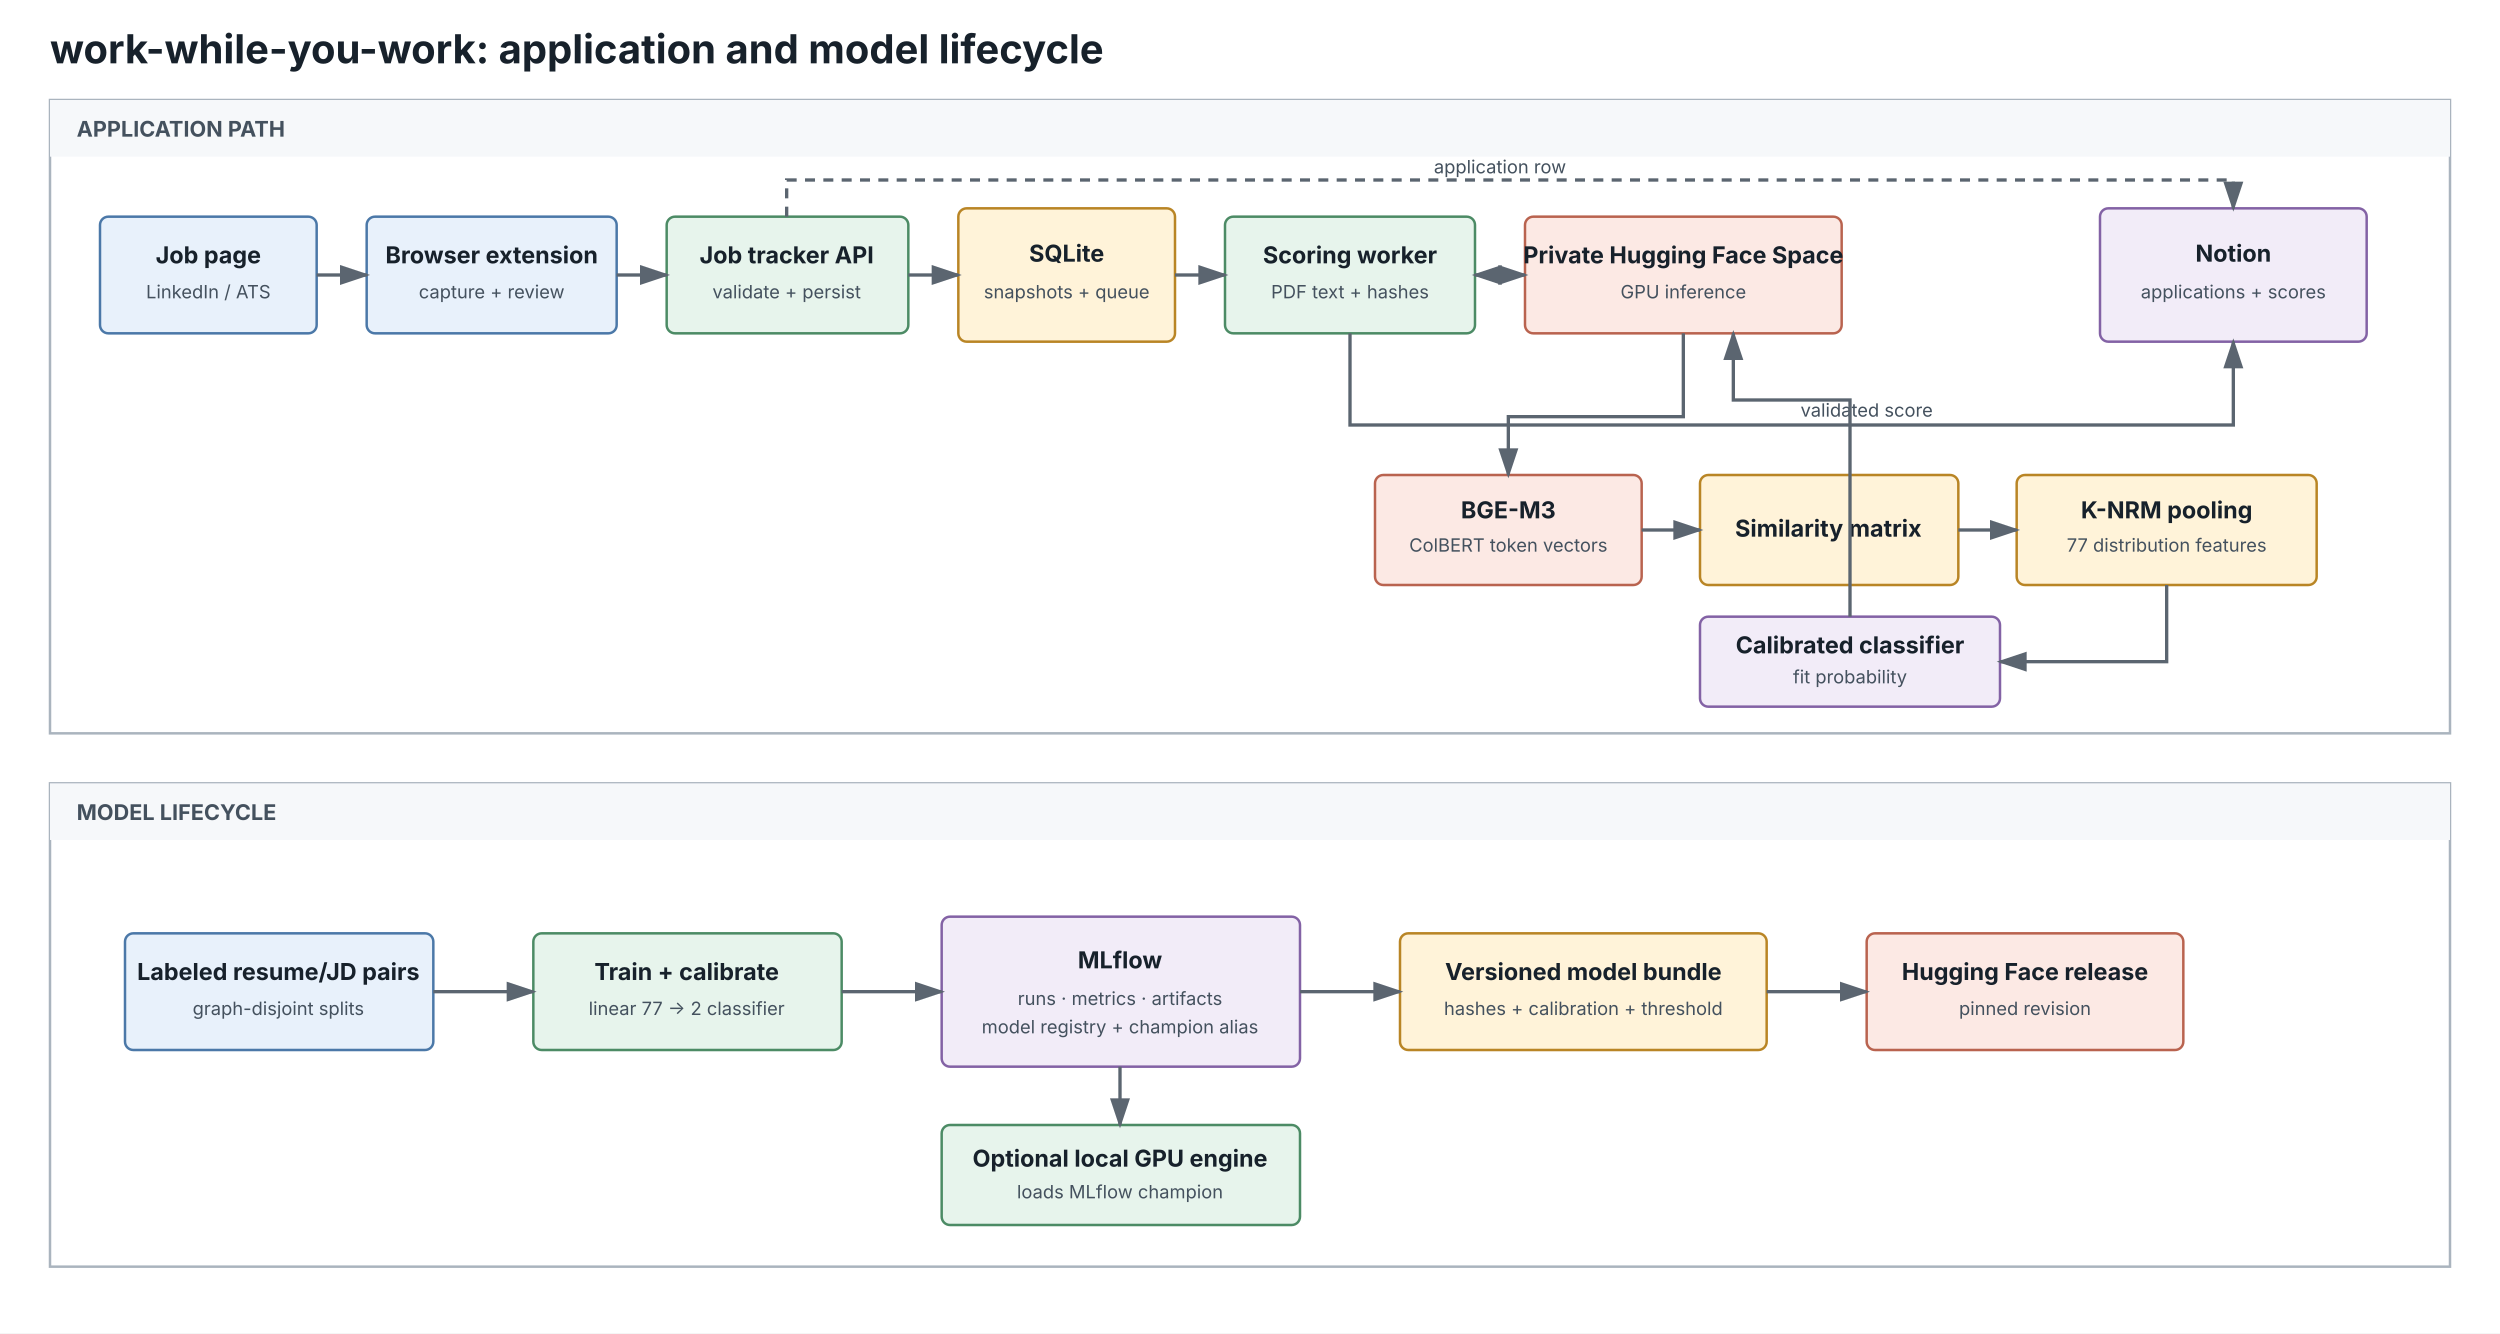
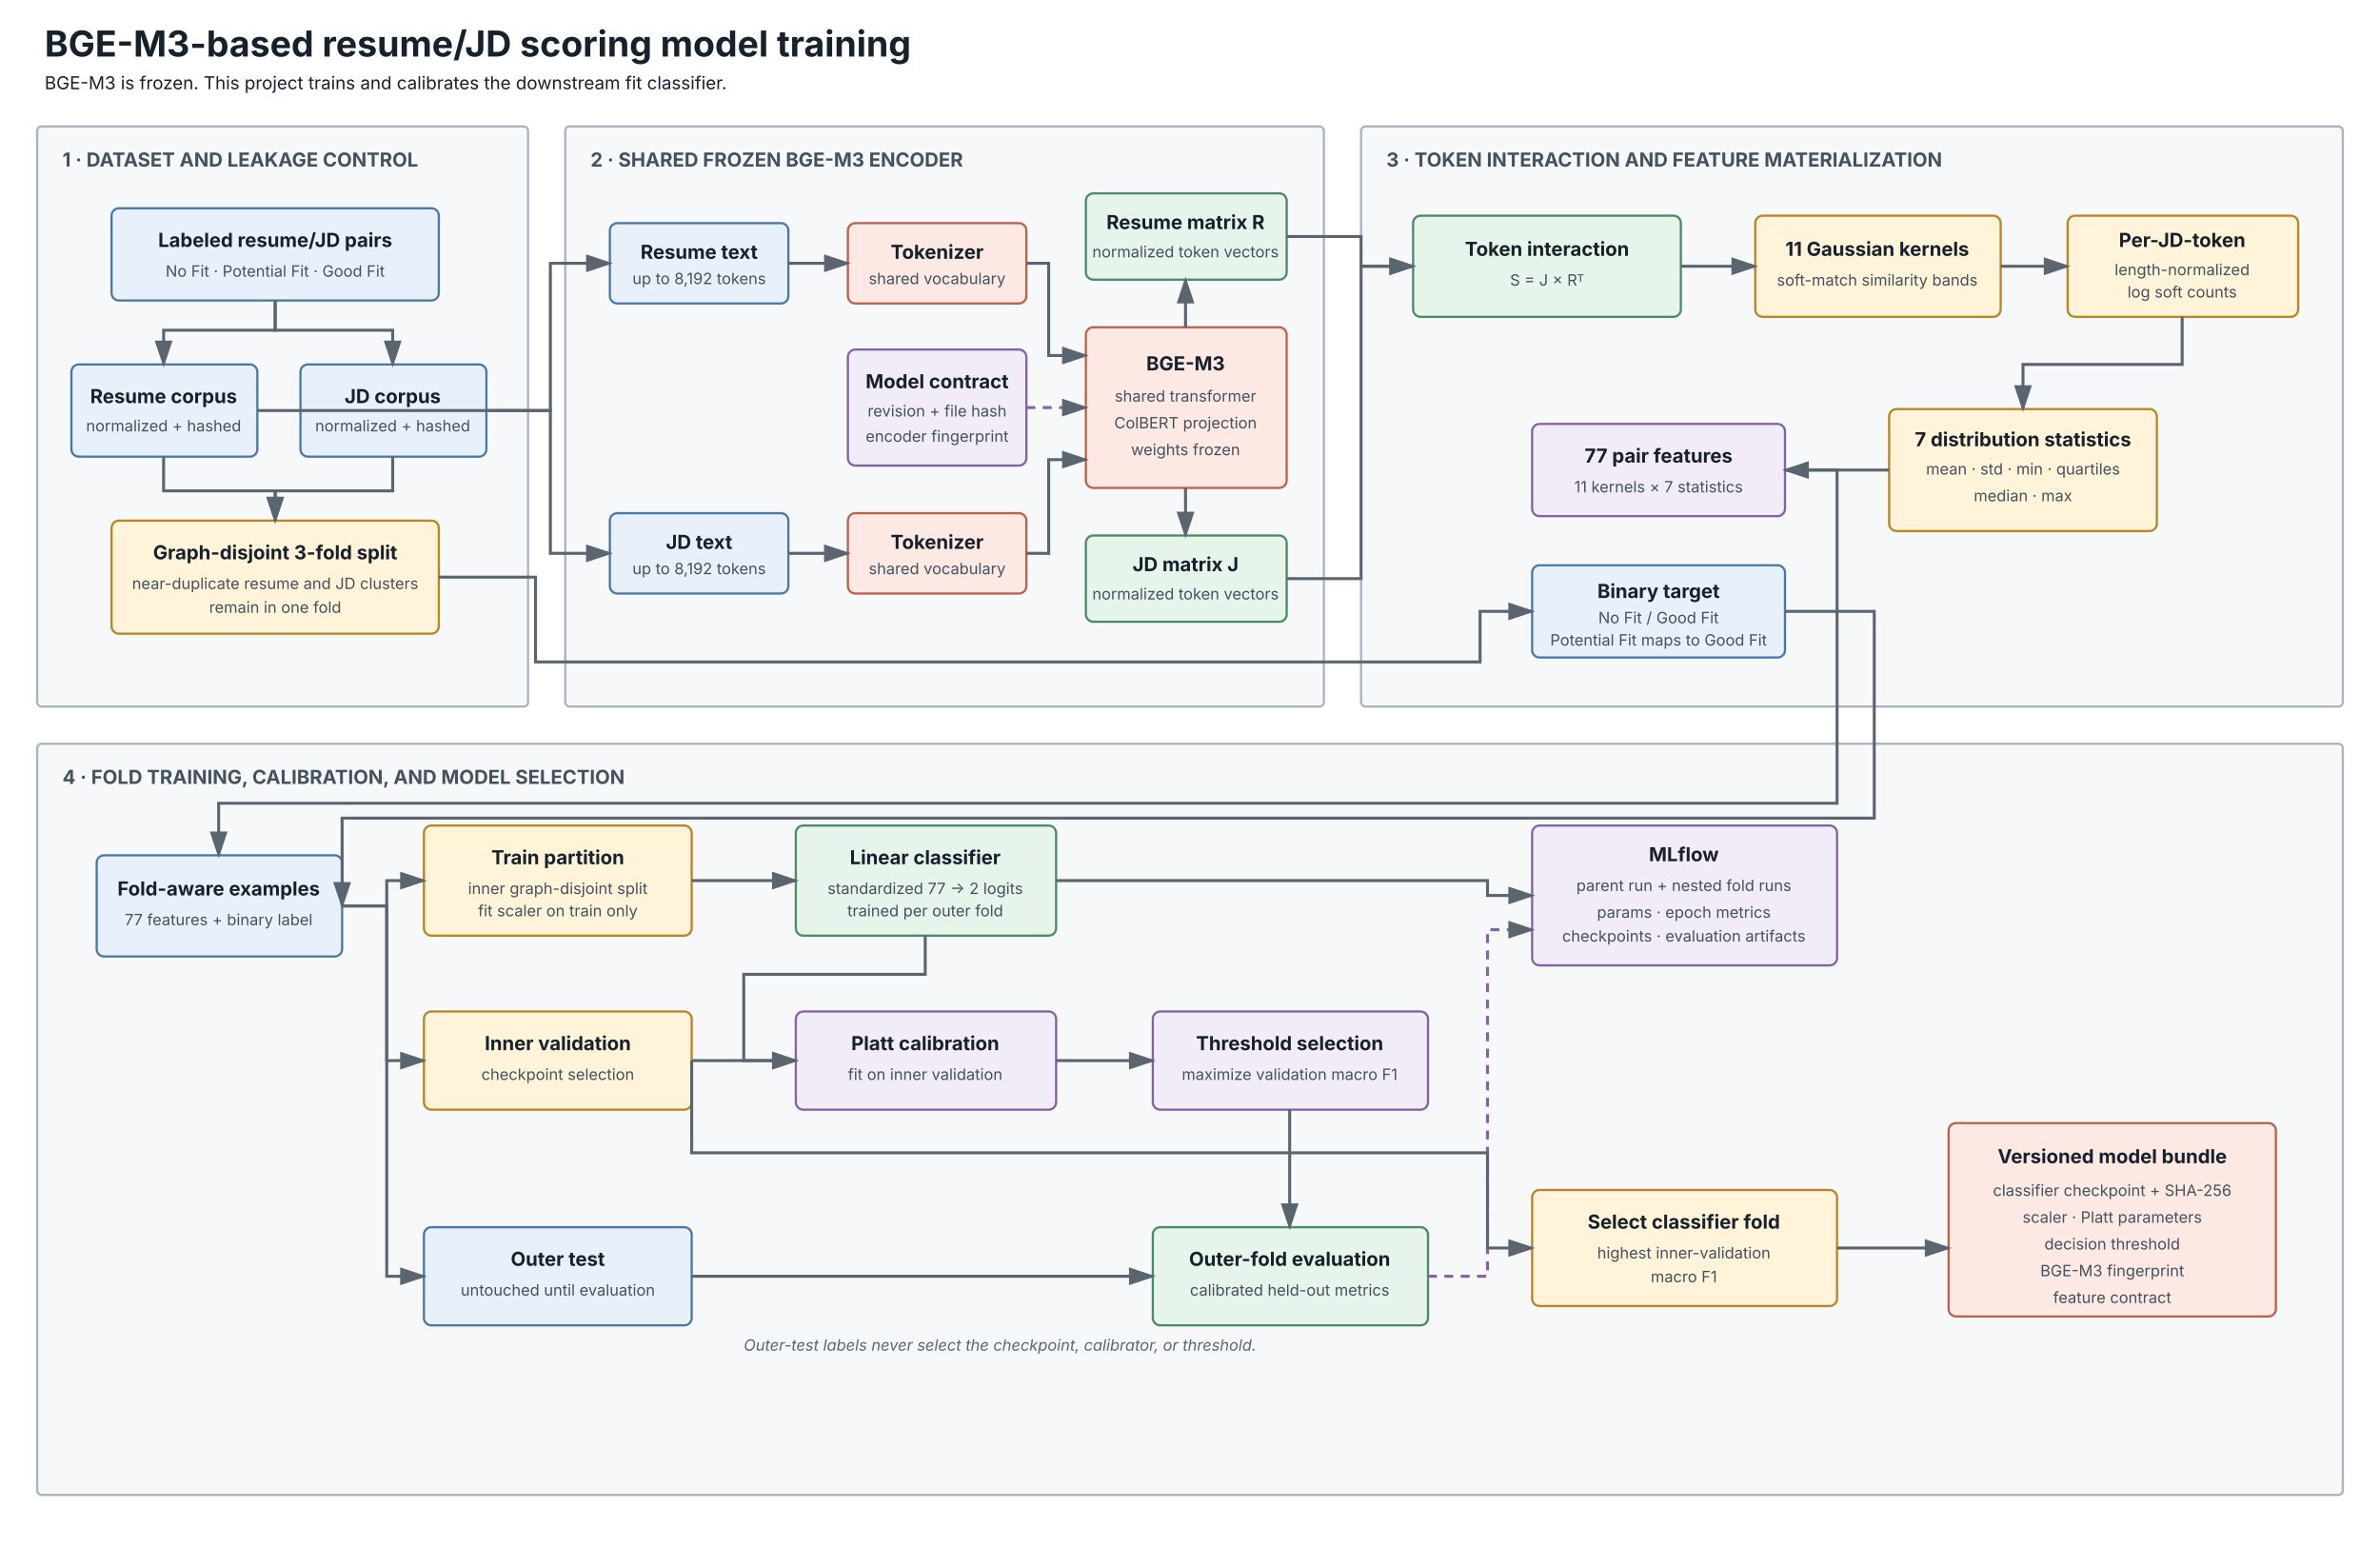
- <svg xmlns="http://www.w3.org/2000/svg" width="1500" height="800" viewBox="0 0 1500 800" role="img" aria-labelledby="title desc">
+ <svg xmlns="http://www.w3.org/2000/svg" width="1600" height="1040" viewBox="0 0 1600 1040" role="img" aria-labelledby="title desc">
  <defs>
-     <marker id="arrow" markerWidth="10" markerHeight="10" refX="8" refY="3" orient="auto-start-reverse" markerUnits="strokeWidth">
+     <marker id="arrow" markerWidth="10" markerHeight="10" refX="8" refY="3" orient="auto" markerUnits="strokeWidth">
      <path d="M0,0 L0,6 L9,3 z" fill="#5b6570" />
    </marker>
    <style>
-       text{font-family:Inter,Arial,sans-serif;fill:#17212b} .lane{fill:#fff;stroke:#aab4be;stroke-width:1.5}.lanehead{fill:#f6f8fa}.label{font-size:13px;font-weight:700;fill:#44515e}.node{stroke-width:1.5}.main{font-size:14px;font-weight:700}.sub{font-size:11px;fill:#44515e}.edge{fill:none;stroke:#5b6570;stroke-width:2;marker-end:url(#arrow)}
+       text{font-family:Inter,Arial,sans-serif;fill:#17212b}.section{fill:#f6f8fa;stroke:#aab4be;stroke-width:1.5}.section-title{font-size:13px;font-weight:700;fill:#44515e}.node{stroke-width:1.5}.main{font-size:13px;font-weight:700}.sub{font-size:10.5px;fill:#44515e}.edge{fill:none;stroke:#5b6570;stroke-width:2;marker-end:url(#arrow)}.support{fill:none;stroke:#8362a5;stroke-width:2;stroke-dasharray:6 5;marker-end:url(#arrow)}.note{font-size:10.5px;fill:#596674;font-style:italic}
    </style>
  </defs>
-   <rect width="1500" height="800" fill="#fff" />
-   <text x="30" y="38" font-size="24" font-weight="700">work-while-you-work: application and model lifecycle</text>
-   <rect class="lane" x="30" y="60" width="1440" height="380" />
-   <rect class="lanehead" x="30" y="60" width="1440" height="34" />
-   <text class="label" x="46" y="82">APPLICATION PATH</text>
+   <rect width="1600" height="1040" fill="#fff" />
+   <text x="30" y="38" font-size="24" font-weight="700">BGE-M3-based resume/JD scoring model training</text>
+   <text x="30" y="60" font-size="12" fill="#596674">BGE-M3 is frozen. This project trains and calibrates the downstream fit classifier.</text>
+   <rect class="section" x="25" y="85" width="330" height="390" rx="3" />
+   <text class="section-title" x="42" y="112">1 · DATASET AND LEAKAGE CONTROL</text>
  <g text-anchor="middle">
-     <rect class="node" x="60" y="130" width="130" height="70" rx="5" fill="#e8f1fb" stroke="#4b78a8" />
-     <text class="main" x="125" y="158">Job page</text>
-     <text class="sub" x="125" y="179">LinkedIn / ATS</text>
-     <rect class="node" x="220" y="130" width="150" height="70" rx="5" fill="#e8f1fb" stroke="#4b78a8" />
-     <text class="main" x="295" y="158">Browser extension</text>
-     <text class="sub" x="295" y="179">capture + review</text>
-     <rect class="node" x="400" y="130" width="145" height="70" rx="5" fill="#e7f4ec" stroke="#4c8b65" />
-     <text class="main" x="472" y="158">Job tracker API</text>
-     <text class="sub" x="472" y="179">validate + persist</text>
-     <rect class="node" x="575" y="125" width="130" height="80" rx="5" fill="#fff3d9" stroke="#b98525" />
-     <text class="main" x="640" y="157">SQLite</text>
-     <text class="sub" x="640" y="179">snapshots + queue</text>
-     <rect class="node" x="735" y="130" width="150" height="70" rx="5" fill="#e7f4ec" stroke="#4c8b65" />
-     <text class="main" x="810" y="158">Scoring worker</text>
-     <text class="sub" x="810" y="179">PDF text + hashes</text>
-     <rect class="node" x="915" y="130" width="190" height="70" rx="5" fill="#fce9e4" stroke="#b9634f" />
-     <text class="main" x="1010" y="158">Private Hugging Face Space</text>
-     <text class="sub" x="1010" y="179">GPU inference</text>
-     <rect class="node" x="1260" y="125" width="160" height="80" rx="5" fill="#f2ecf8" stroke="#8362a5" />
-     <text class="main" x="1340" y="157">Notion</text>
-     <text class="sub" x="1340" y="179">applications + scores</text>
-     <rect class="node" x="825" y="285" width="160" height="66" rx="5" fill="#fce9e4" stroke="#b9634f" />
-     <text class="main" x="905" y="311">BGE-M3</text>
-     <text class="sub" x="905" y="331">ColBERT token vectors</text>
-     <rect class="node" x="1020" y="285" width="155" height="66" rx="5" fill="#fff3d9" stroke="#b98525" />
-     <text class="main" x="1097" y="322">Similarity matrix</text>
-     <rect class="node" x="1210" y="285" width="180" height="66" rx="5" fill="#fff3d9" stroke="#b98525" />
-     <text class="main" x="1300" y="311">K-NRM pooling</text>
-     <text class="sub" x="1300" y="331">77 distribution features</text>
-     <rect class="node" x="1020" y="370" width="180" height="54" rx="5" fill="#f2ecf8" stroke="#8362a5" />
-     <text class="main" x="1110" y="392">Calibrated classifier</text>
-     <text class="sub" x="1110" y="410">fit probability</text>
+     <rect class="node" x="75" y="140" width="220" height="62" rx="5" fill="#e8f1fb" stroke="#4b78a8" />
+     <text class="main" x="185" y="166">Labeled resume/JD pairs</text>
+     <text class="sub" x="185" y="186">No Fit · Potential Fit · Good Fit</text>
+     <rect class="node" x="48" y="245" width="125" height="62" rx="5" fill="#e8f1fb" stroke="#4b78a8" />
+     <text class="main" x="110" y="271">Resume corpus</text>
+     <text class="sub" x="110" y="290">normalized + hashed</text>
+     <rect class="node" x="202" y="245" width="125" height="62" rx="5" fill="#e8f1fb" stroke="#4b78a8" />
+     <text class="main" x="264" y="271">JD corpus</text>
+     <text class="sub" x="264" y="290">normalized + hashed</text>
+     <rect class="node" x="75" y="350" width="220" height="76" rx="5" fill="#fff3d9" stroke="#b98525" />
+     <text class="main" x="185" y="376">Graph-disjoint 3-fold split</text>
+     <text class="sub" x="185" y="396">near-duplicate resume and JD clusters</text>
+     <text class="sub" x="185" y="412">remain in one fold</text>
  </g>
-   <path class="edge" d="M190 165H220" />
-   <path class="edge" d="M370 165H400" />
-   <path class="edge" d="M545 165H575" />
-   <path class="edge" d="M705 165H735" />
-   <path class="edge" d="M885 165H915" marker-start="url(#arrow)" />
-   <path class="edge" d="M810 200V255H1340V205" />
-   <path class="edge" d="M472 130V108H1340V125" stroke-dasharray="6 5" />
-   <text class="sub" x="900" y="104" text-anchor="middle">application row</text>
-   <text class="sub" x="1120" y="250" text-anchor="middle">validated score</text>
-   <path class="edge" d="M1010 200V250H905V285" />
-   <path class="edge" d="M985 318H1020" />
-   <path class="edge" d="M1175 318H1210" />
-   <path class="edge" d="M1300 351V397H1200" />
-   <path class="edge" d="M1110 370V240H1040V200" />
-   <rect class="lane" x="30" y="470" width="1440" height="290" />
-   <rect class="lanehead" x="30" y="470" width="1440" height="34" />
-   <text class="label" x="46" y="492">MODEL LIFECYCLE</text>
+   <path class="edge" d="M185 202V222H110V245" />
+   <path class="edge" d="M185 202V222H264V245" />
+   <path class="edge" d="M110 307V330H185V350" />
+   <path class="edge" d="M264 307V330H185V350" />
+   <rect class="section" x="380" y="85" width="510" height="390" rx="3" />
+   <text class="section-title" x="397" y="112">2 · SHARED FROZEN BGE-M3 ENCODER</text>
  <g text-anchor="middle">
-     <rect class="node" x="75" y="560" width="185" height="70" rx="5" fill="#e8f1fb" stroke="#4b78a8" />
-     <text class="main" x="167" y="588">Labeled resume/JD pairs</text>
-     <text class="sub" x="167" y="609">graph-disjoint splits</text>
-     <rect class="node" x="320" y="560" width="185" height="70" rx="5" fill="#e7f4ec" stroke="#4c8b65" />
-     <text class="main" x="412" y="588">Train + calibrate</text>
-     <text class="sub" x="412" y="609">linear 77 → 2 classifier</text>
-     <rect class="node" x="565" y="550" width="215" height="90" rx="5" fill="#f2ecf8" stroke="#8362a5" />
-     <text class="main" x="672" y="581">MLflow</text>
-     <text class="sub" x="672" y="603">runs · metrics · artifacts</text>
-     <text class="sub" x="672" y="620">model registry + champion alias</text>
-     <rect class="node" x="840" y="560" width="220" height="70" rx="5" fill="#fff3d9" stroke="#b98525" />
-     <text class="main" x="950" y="588">Versioned model bundle</text>
-     <text class="sub" x="950" y="609">hashes + calibration + threshold</text>
-     <rect class="node" x="1120" y="560" width="190" height="70" rx="5" fill="#fce9e4" stroke="#b9634f" />
-     <text class="main" x="1215" y="588">Hugging Face release</text>
-     <text class="sub" x="1215" y="609">pinned revision</text>
-     <rect class="node" x="565" y="675" width="215" height="60" rx="5" fill="#e7f4ec" stroke="#4c8b65" />
-     <text class="main" x="672" y="700">Optional local GPU engine</text>
-     <text class="sub" x="672" y="719">loads MLflow champion</text>
+     <rect class="node" x="410" y="150" width="120" height="54" rx="5" fill="#e8f1fb" stroke="#4b78a8" />
+     <text class="main" x="470" y="174">Resume text</text>
+     <text class="sub" x="470" y="191">up to 8,192 tokens</text>
+     <rect class="node" x="410" y="345" width="120" height="54" rx="5" fill="#e8f1fb" stroke="#4b78a8" />
+     <text class="main" x="470" y="369">JD text</text>
+     <text class="sub" x="470" y="386">up to 8,192 tokens</text>
+     <rect class="node" x="570" y="150" width="120" height="54" rx="5" fill="#fce9e4" stroke="#b9634f" />
+     <text class="main" x="630" y="174">Tokenizer</text>
+     <text class="sub" x="630" y="191">shared vocabulary</text>
+     <rect class="node" x="570" y="345" width="120" height="54" rx="5" fill="#fce9e4" stroke="#b9634f" />
+     <text class="main" x="630" y="369">Tokenizer</text>
+     <text class="sub" x="630" y="386">shared vocabulary</text>
+     <rect class="node" x="730" y="220" width="135" height="108" rx="5" fill="#fce9e4" stroke="#b9634f" />
+     <text class="main" x="797" y="249">BGE-M3</text>
+     <text class="sub" x="797" y="270">shared transformer</text>
+     <text class="sub" x="797" y="288">ColBERT projection</text>
+     <text class="sub" x="797" y="306">weights frozen</text>
+     <rect class="node" x="570" y="235" width="120" height="78" rx="5" fill="#f2ecf8" stroke="#8362a5" />
+     <text class="main" x="630" y="261">Model contract</text>
+     <text class="sub" x="630" y="280">revision + file hash</text>
+     <text class="sub" x="630" y="297">encoder fingerprint</text>
+     <rect class="node" x="730" y="130" width="135" height="58" rx="5" fill="#e7f4ec" stroke="#4c8b65" />
+     <text class="main" x="797" y="154">Resume matrix R</text>
+     <text class="sub" x="797" y="173">normalized token vectors</text>
+     <rect class="node" x="730" y="360" width="135" height="58" rx="5" fill="#e7f4ec" stroke="#4c8b65" />
+     <text class="main" x="797" y="384">JD matrix J</text>
+     <text class="sub" x="797" y="403">normalized token vectors</text>
  </g>
-   <path class="edge" d="M260 595H320" />
-   <path class="edge" d="M505 595H565" />
-   <path class="edge" d="M780 595H840" />
-   <path class="edge" d="M1060 595H1120" />
-   <path class="edge" d="M672 640V675" />
+   <path class="edge" d="M530 177H570" />
+   <path class="edge" d="M530 372H570" />
+   <path class="edge" d="M690 177H705V239H730" />
+   <path class="edge" d="M690 372H705V309H730" />
+   <path class="support" d="M690 274H730" />
+   <path class="edge" d="M797 220V188" />
+   <path class="edge" d="M797 328V360" />
+   <rect class="section" x="915" y="85" width="660" height="390" rx="3" />
+   <text class="section-title" x="932" y="112">3 · TOKEN INTERACTION AND FEATURE MATERIALIZATION</text>
+   <g text-anchor="middle">
+     <rect class="node" x="950" y="145" width="180" height="68" rx="5" fill="#e7f4ec" stroke="#4c8b65" />
+     <text class="main" x="1040" y="172">Token interaction</text>
+     <text class="sub" x="1040" y="192">S = J × Rᵀ</text>
+     <rect class="node" x="1180" y="145" width="165" height="68" rx="5" fill="#fff3d9" stroke="#b98525" />
+     <text class="main" x="1262" y="172">11 Gaussian kernels</text>
+     <text class="sub" x="1262" y="192">soft-match similarity bands</text>
+     <rect class="node" x="1390" y="145" width="155" height="68" rx="5" fill="#fff3d9" stroke="#b98525" />
+     <text class="main" x="1467" y="166">Per-JD-token</text>
+     <text class="sub" x="1467" y="185">length-normalized</text>
+     <text class="sub" x="1467" y="200">log soft counts</text>
+     <rect class="node" x="1270" y="275" width="180" height="82" rx="5" fill="#fff3d9" stroke="#b98525" />
+     <text class="main" x="1360" y="300">7 distribution statistics</text>
+     <text class="sub" x="1360" y="319">mean · std · min · quartiles</text>
+     <text class="sub" x="1360" y="337">median · max</text>
+     <rect class="node" x="1030" y="285" width="170" height="62" rx="5" fill="#f2ecf8" stroke="#8362a5" />
+     <text class="main" x="1115" y="311">77 pair features</text>
+     <text class="sub" x="1115" y="331">11 kernels × 7 statistics</text>
+     <rect class="node" x="1030" y="380" width="170" height="62" rx="5" fill="#e8f1fb" stroke="#4b78a8" />
+     <text class="main" x="1115" y="402">Binary target</text>
+     <text class="sub" x="1115" y="419">No Fit / Good Fit</text>
+     <text class="sub" x="1115" y="434">Potential Fit maps to Good Fit</text>
+   </g>
+   <path class="edge" d="M865 159H915V179H950" />
+   <path class="edge" d="M865 389H915V179H950" />
+   <path class="edge" d="M1130 179H1180" />
+   <path class="edge" d="M1345 179H1390" />
+   <path class="edge" d="M1467 213V245H1360V275" />
+   <path class="edge" d="M1270 316H1200" />
+   <path class="edge" d="M295 388H360V445H995V411H1030" />
+   <path class="edge" d="M173 276H370V177H410" />
+   <path class="edge" d="M327 276H370V372H410" />
+   <rect class="section" x="25" y="500" width="1550" height="505" rx="3" />
+   <text class="section-title" x="42" y="527">4 · FOLD TRAINING, CALIBRATION, AND MODEL SELECTION</text>
+   <g text-anchor="middle">
+     <rect class="node" x="65" y="575" width="165" height="68" rx="5" fill="#e8f1fb" stroke="#4b78a8" />
+     <text class="main" x="147" y="602">Fold-aware examples</text>
+     <text class="sub" x="147" y="622">77 features + binary label</text>
+     <rect class="node" x="285" y="555" width="180" height="74" rx="5" fill="#fff3d9" stroke="#b98525" />
+     <text class="main" x="375" y="581">Train partition</text>
+     <text class="sub" x="375" y="601">inner graph-disjoint split</text>
+     <text class="sub" x="375" y="616">fit scaler on train only</text>
+     <rect class="node" x="285" y="680" width="180" height="66" rx="5" fill="#fff3d9" stroke="#b98525" />
+     <text class="main" x="375" y="706">Inner validation</text>
+     <text class="sub" x="375" y="726">checkpoint selection</text>
+     <rect class="node" x="285" y="825" width="180" height="66" rx="5" fill="#e8f1fb" stroke="#4b78a8" />
+     <text class="main" x="375" y="851">Outer test</text>
+     <text class="sub" x="375" y="871">untouched until evaluation</text>
+     <rect class="node" x="535" y="555" width="175" height="74" rx="5" fill="#e7f4ec" stroke="#4c8b65" />
+     <text class="main" x="622" y="581">Linear classifier</text>
+     <text class="sub" x="622" y="601">standardized 77 → 2 logits</text>
+     <text class="sub" x="622" y="616">trained per outer fold</text>
+     <rect class="node" x="535" y="680" width="175" height="66" rx="5" fill="#f2ecf8" stroke="#8362a5" />
+     <text class="main" x="622" y="706">Platt calibration</text>
+     <text class="sub" x="622" y="726">fit on inner validation</text>
+     <rect class="node" x="775" y="680" width="185" height="66" rx="5" fill="#f2ecf8" stroke="#8362a5" />
+     <text class="main" x="867" y="706">Threshold selection</text>
+     <text class="sub" x="867" y="726">maximize validation macro F1</text>
+     <rect class="node" x="775" y="825" width="185" height="66" rx="5" fill="#e7f4ec" stroke="#4c8b65" />
+     <text class="main" x="867" y="851">Outer-fold evaluation</text>
+     <text class="sub" x="867" y="871">calibrated held-out metrics</text>
+     <rect class="node" x="1030" y="555" width="205" height="94" rx="5" fill="#f2ecf8" stroke="#8362a5" />
+     <text class="main" x="1132" y="579">MLflow</text>
+     <text class="sub" x="1132" y="599">parent run + nested fold runs</text>
+     <text class="sub" x="1132" y="617">params · epoch metrics</text>
+     <text class="sub" x="1132" y="633">checkpoints · evaluation artifacts</text>
+     <rect class="node" x="1030" y="800" width="205" height="78" rx="5" fill="#fff3d9" stroke="#b98525" />
+     <text class="main" x="1132" y="826">Select classifier fold</text>
+     <text class="sub" x="1132" y="846">highest inner-validation</text>
+     <text class="sub" x="1132" y="862">macro F1</text>
+     <rect class="node" x="1310" y="755" width="220" height="130" rx="5" fill="#fce9e4" stroke="#b9634f" />
+     <text class="main" x="1420" y="782">Versioned model bundle</text>
+     <text class="sub" x="1420" y="804">classifier checkpoint + SHA-256</text>
+     <text class="sub" x="1420" y="822">scaler · Platt parameters</text>
+     <text class="sub" x="1420" y="840">decision threshold</text>
+     <text class="sub" x="1420" y="858">BGE-M3 fingerprint</text>
+     <text class="sub" x="1420" y="876">feature contract</text>
+   </g>
+   <path class="edge" d="M1200 316H1235V540H147V575" />
+   <path class="edge" d="M1200 411H1260V550H230V609" />
+   <path class="edge" d="M230 609H260V592H285" />
+   <path class="edge" d="M230 609H260V713H285" />
+   <path class="edge" d="M230 609H260V858H285" />
+   <path class="edge" d="M465 592H535" />
+   <path class="edge" d="M622 629V655H500V713H535" />
+   <path class="edge" d="M465 713H535" />
+   <path class="edge" d="M710 713H775" />
+   <path class="edge" d="M465 858H775" />
+   <path class="edge" d="M867 746V825" />
+   <path class="edge" d="M710 592H1000V602H1030" />
+   <path class="support" d="M960 858H1000V625H1030" />
+   <path class="edge" d="M465 713V775H1000V839H1030" />
+   <path class="edge" d="M1235 839H1310" />
+   <text class="note" x="500" y="908">Outer-test labels never select the checkpoint, calibrator, or threshold.</text>
</svg>
